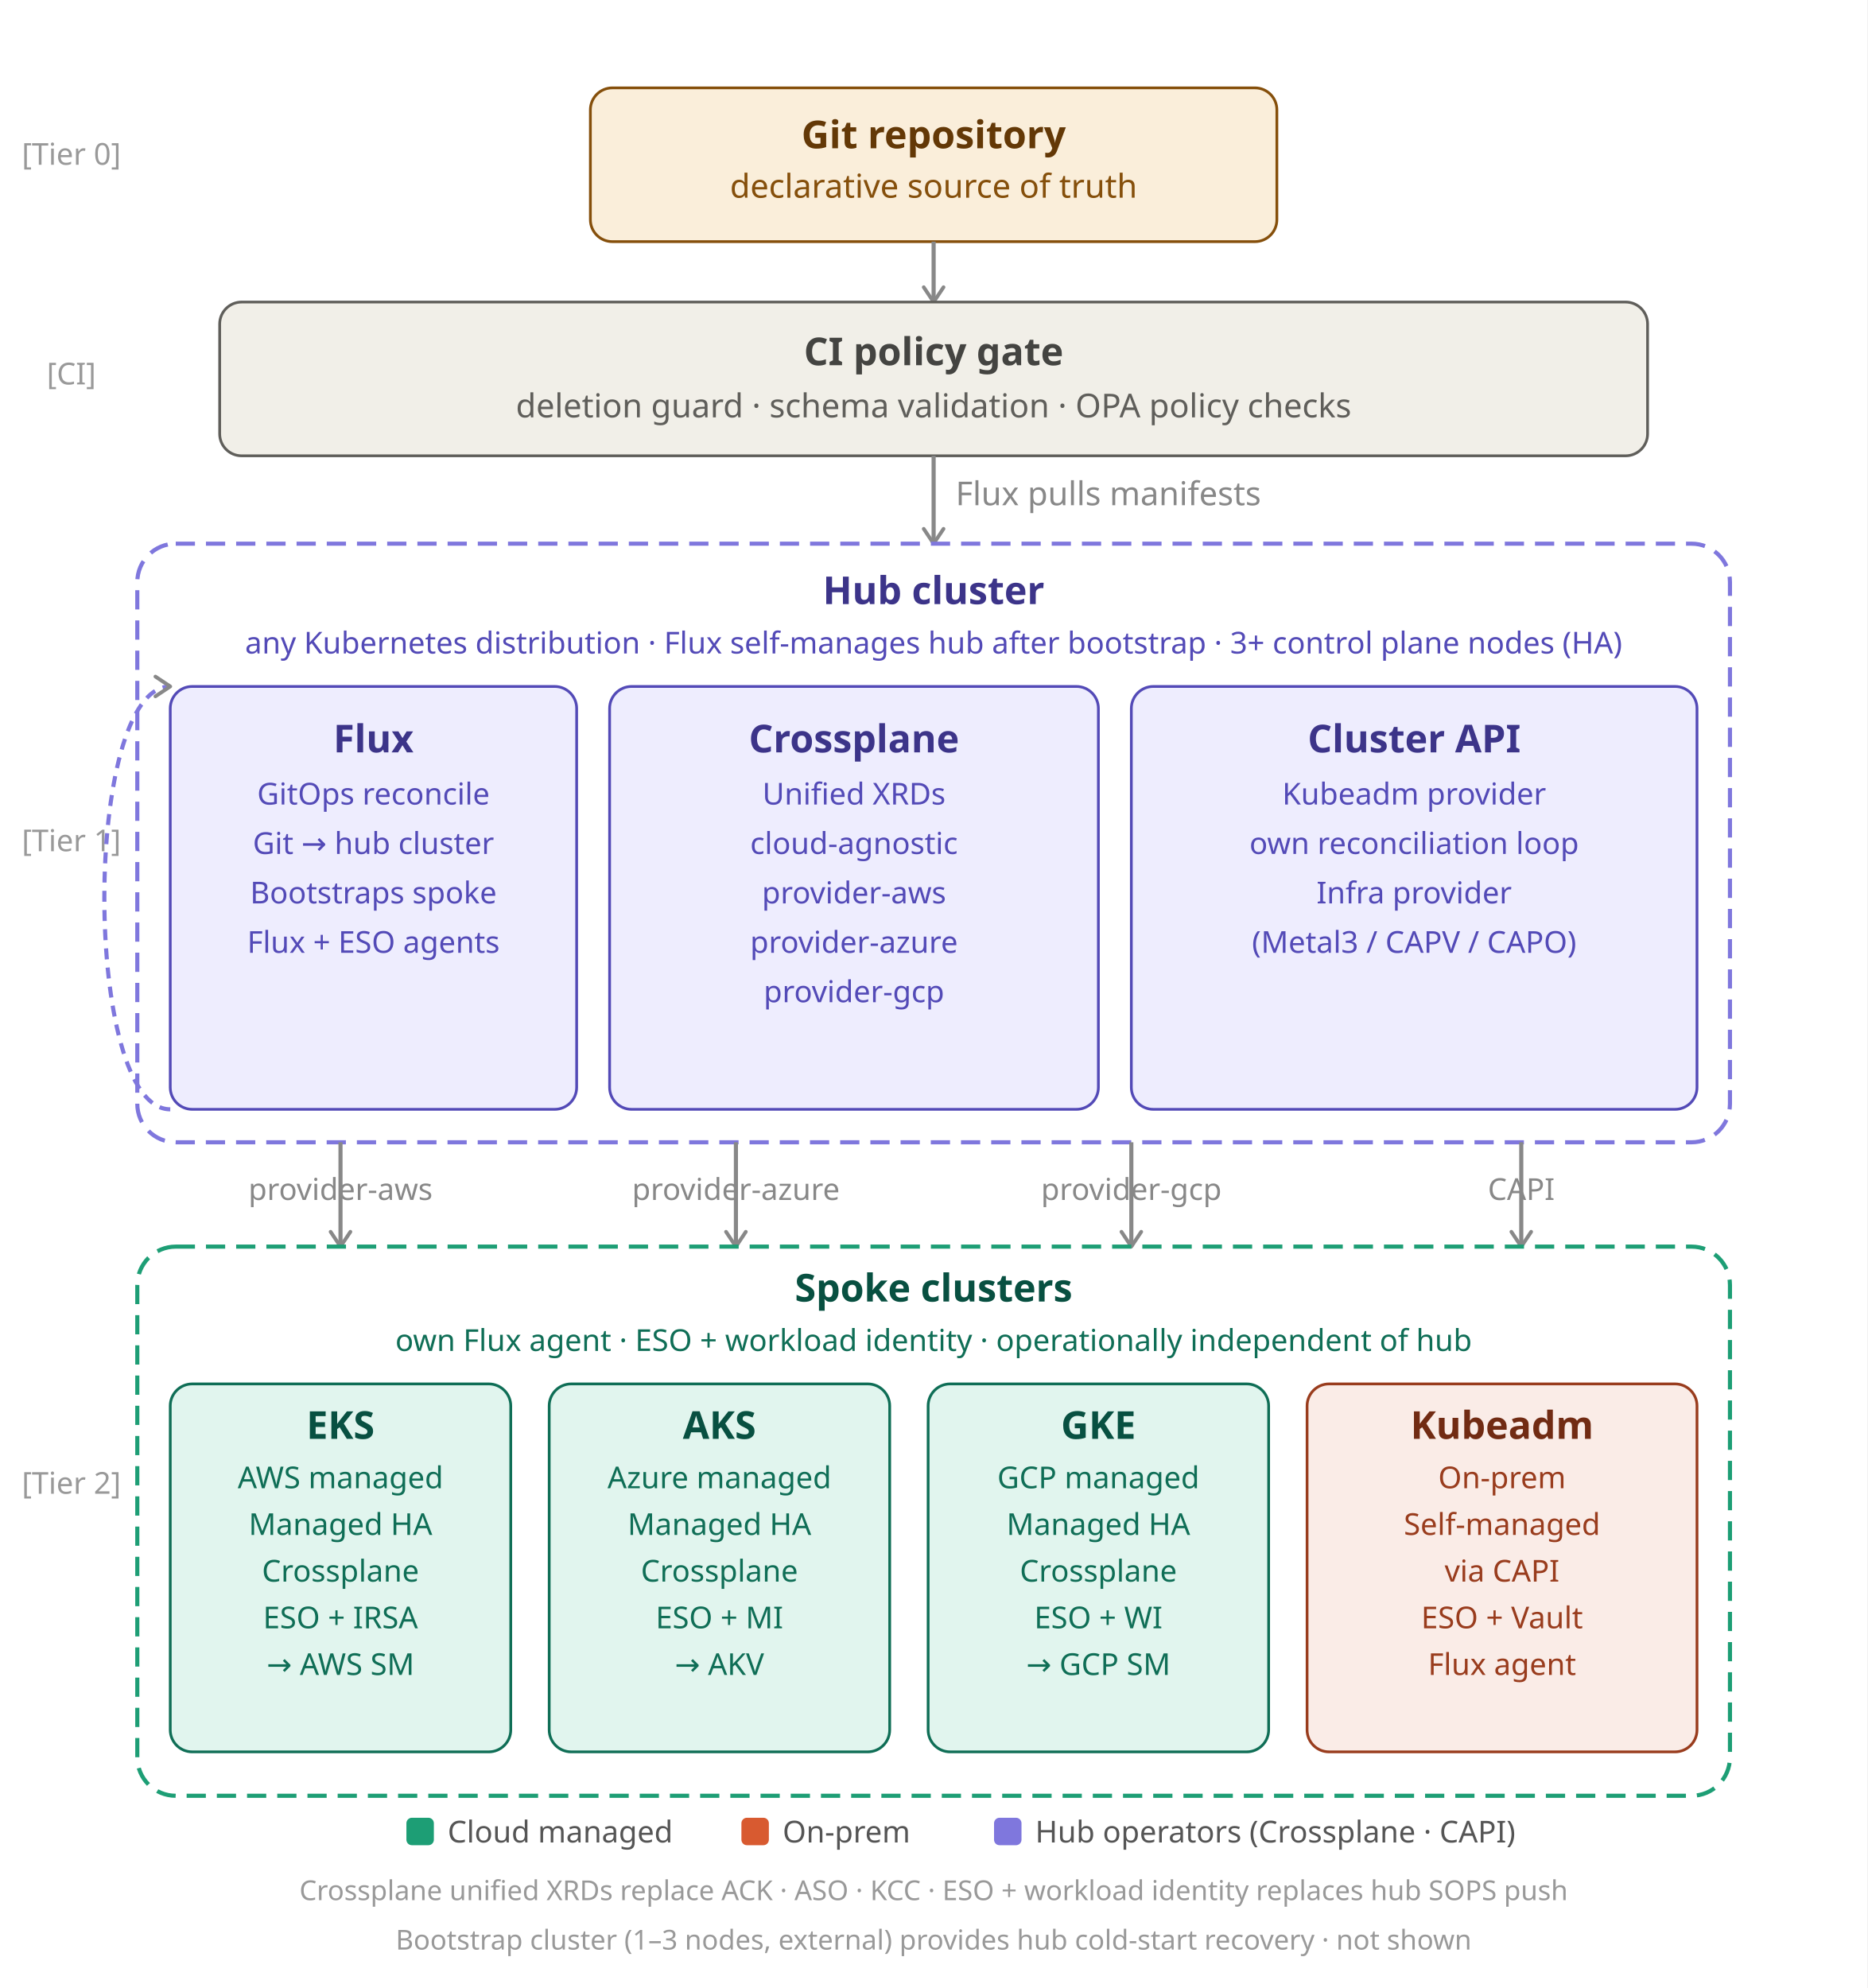
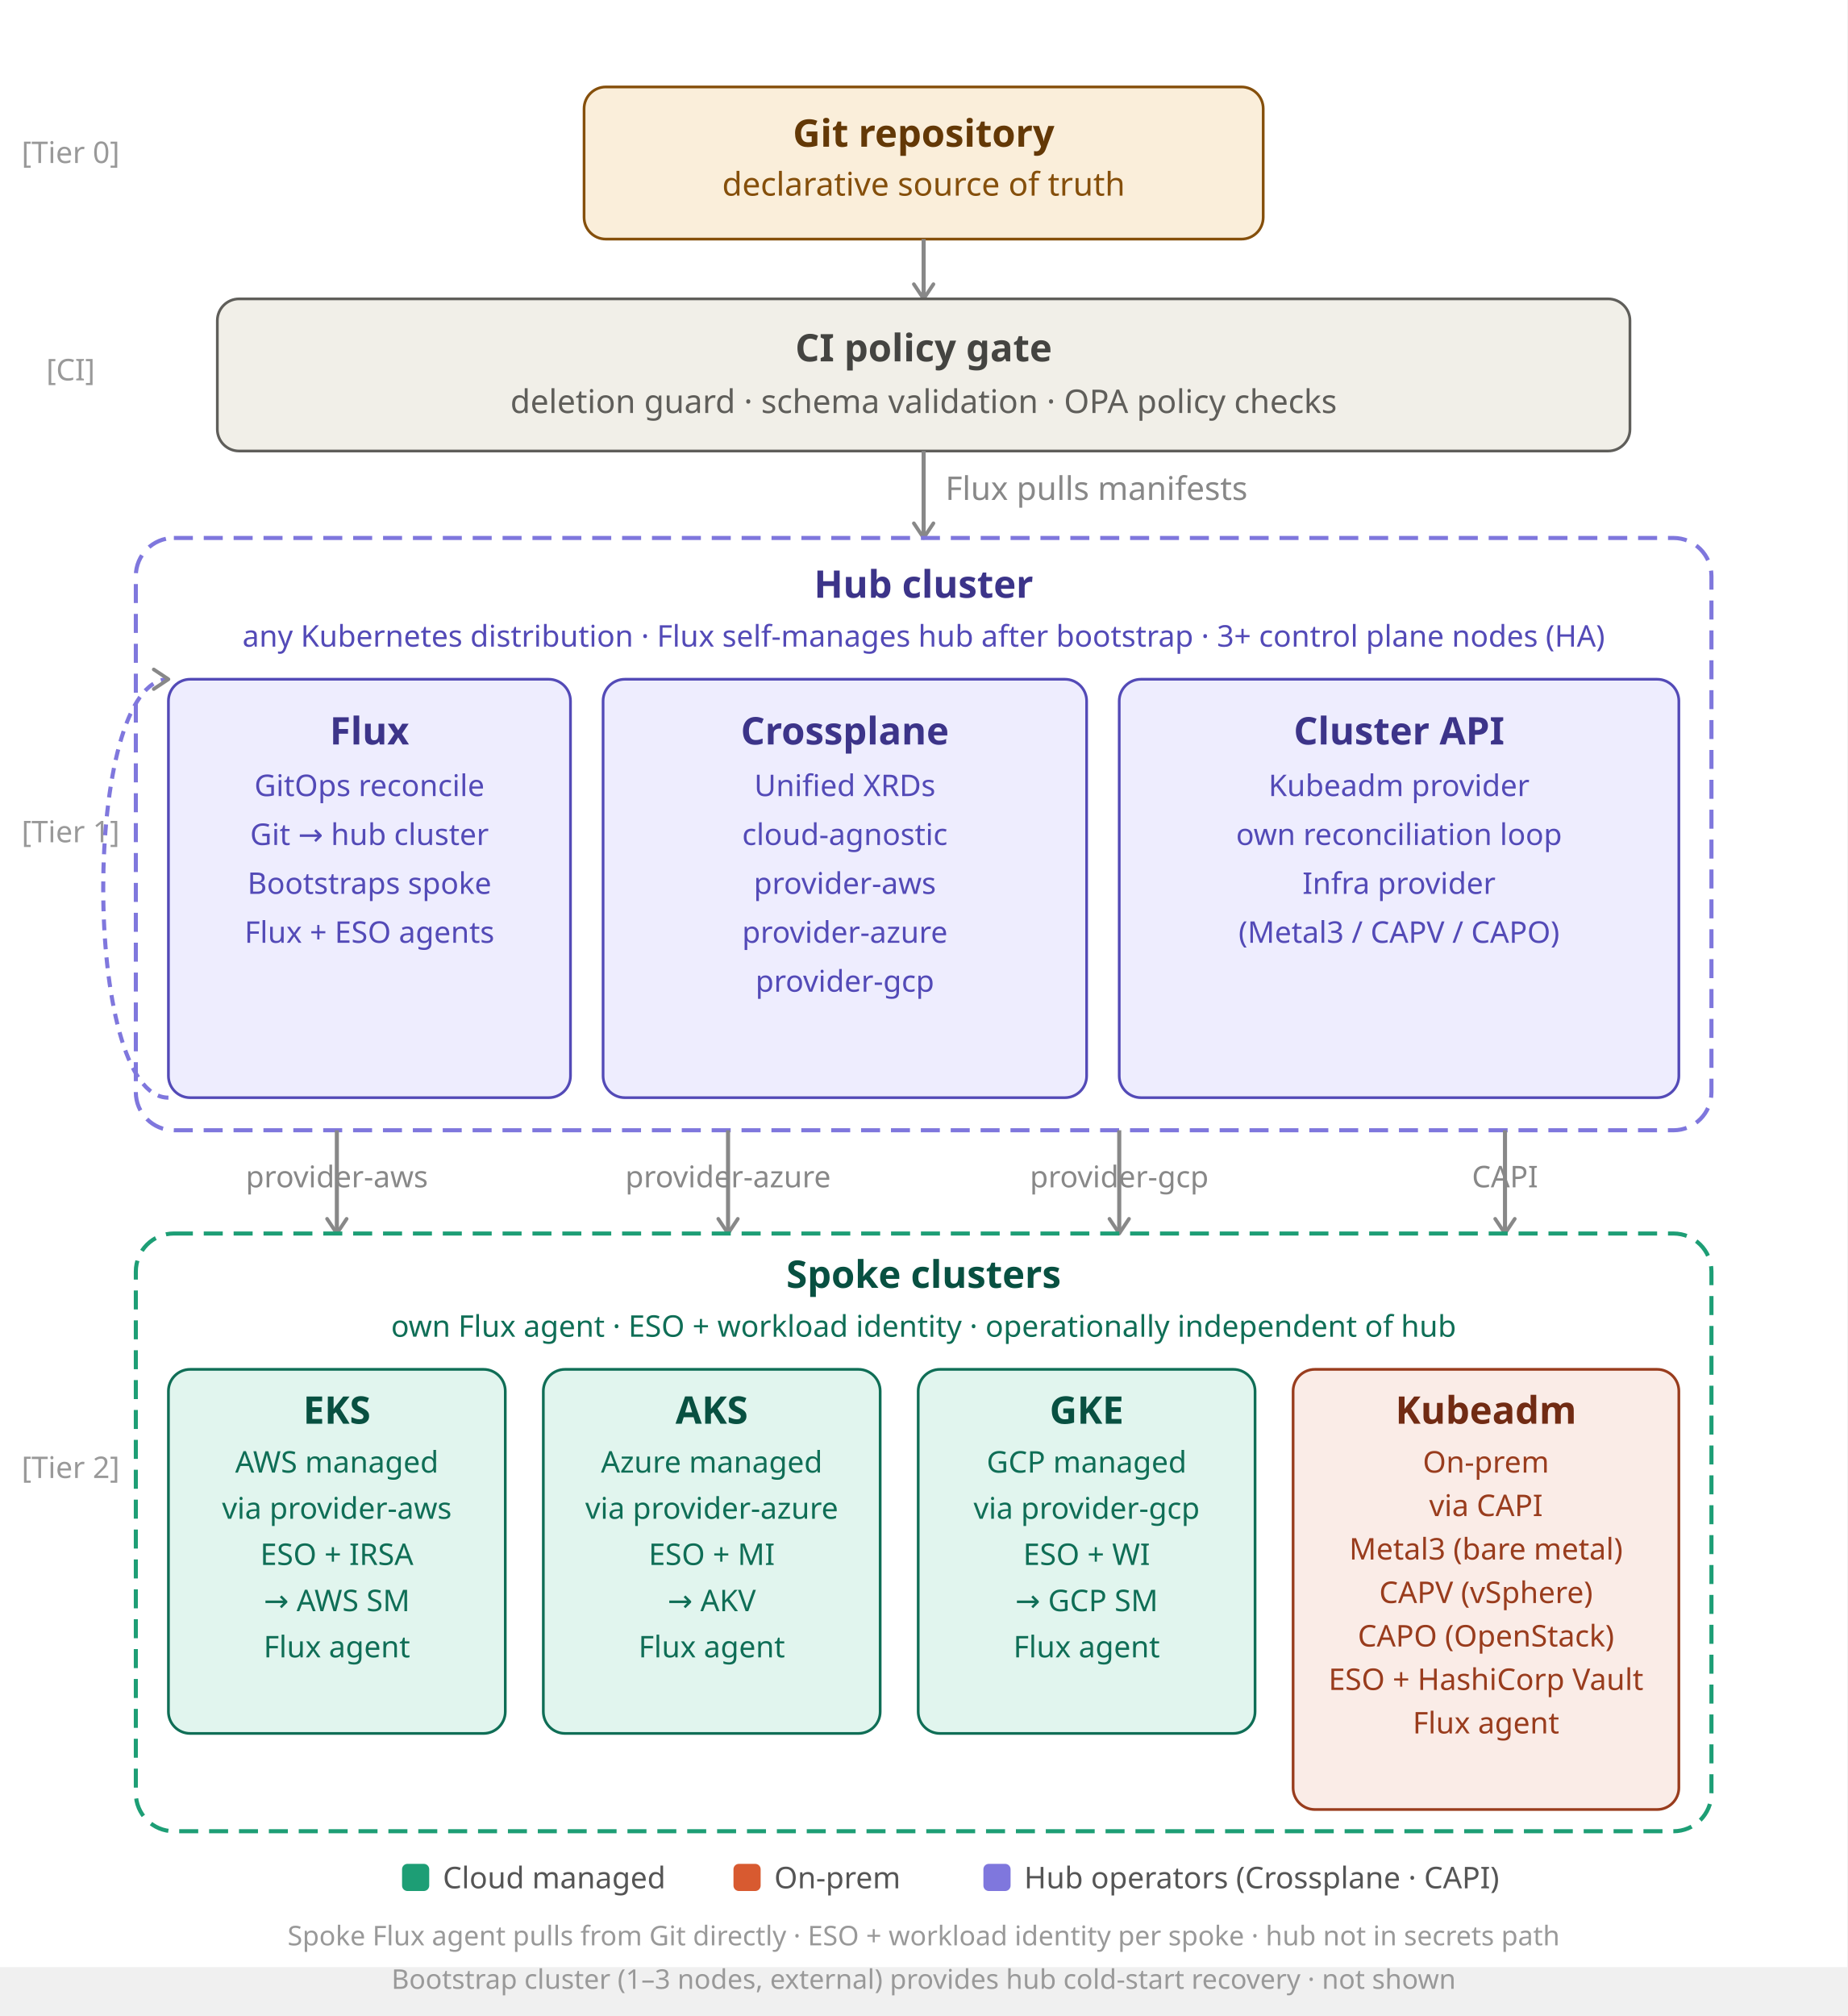
- <svg xmlns="http://www.w3.org/2000/svg" width="680" height="724" viewBox="0 0 680 724">
+ <svg xmlns="http://www.w3.org/2000/svg" width="680" height="742" viewBox="0 0 680 742">
  <defs>
    <marker id="arr" viewBox="0 0 10 10" refX="8" refY="5" markerWidth="6" markerHeight="6" orient="auto-start-reverse">
      <path d="M2 1L8 5L2 9" fill="none" stroke="#888888" stroke-width="1.5" stroke-linecap="round" stroke-linejoin="round" />
    </marker>
  </defs>
  <rect x="0" y="0" width="680" height="724" fill="#ffffff" />
  <text x="26" y="60" text-anchor="middle" font-family="sans-serif" font-size="11" fill="#999999">[Tier 0]</text>
  <text x="26" y="140" text-anchor="middle" font-family="sans-serif" font-size="11" fill="#999999">[CI]</text>
  <text x="26" y="310" text-anchor="middle" font-family="sans-serif" font-size="11" fill="#999999">[Tier 1]</text>
  <text x="26" y="544" text-anchor="middle" font-family="sans-serif" font-size="11" fill="#999999">[Tier 2]</text>
  <rect x="215" y="32" width="250" height="56" rx="8" fill="#FAEEDA" stroke="#854F0B" stroke-width="1" />
  <text x="340" y="54" text-anchor="middle" font-family="sans-serif" font-size="14" font-weight="bold" fill="#633806">Git repository</text>
  <text x="340" y="72" text-anchor="middle" font-family="sans-serif" font-size="12" fill="#854F0B">declarative source of truth</text>
  <line x1="340" y1="88" x2="340" y2="110" stroke="#888888" stroke-width="1.5" marker-end="url(#arr)" />
  <rect x="80" y="110" width="520" height="56" rx="8" fill="#F1EFE8" stroke="#5F5E5A" stroke-width="1" />
  <text x="340" y="133" text-anchor="middle" font-family="sans-serif" font-size="14" font-weight="bold" fill="#444441">CI policy gate</text>
  <text x="340" y="152" text-anchor="middle" font-family="sans-serif" font-size="12" fill="#5F5E5A">deletion guard · schema validation · OPA policy checks</text>
  <line x1="340" y1="166" x2="340" y2="198" stroke="#888888" stroke-width="1.5" marker-end="url(#arr)" />
  <text x="348" y="184" font-family="sans-serif" font-size="12" fill="#888888">Flux pulls manifests</text>
  <rect x="50" y="198" width="580" height="218" rx="14" fill="none" stroke="#7F77DD" stroke-width="1.5" stroke-dasharray="7 4" />
  <text x="340" y="220" text-anchor="middle" font-family="sans-serif" font-size="14" font-weight="bold" fill="#3C3489">Hub cluster</text>
  <text x="340" y="238" text-anchor="middle" font-family="sans-serif" font-size="11" fill="#534AB7">any Kubernetes distribution · Flux self-manages hub after bootstrap · 3+ control plane nodes (HA)</text>
  <rect x="62" y="250" width="148" height="154" rx="8" fill="#EEEDFE" stroke="#534AB7" stroke-width="1" />
  <text x="136" y="274" text-anchor="middle" font-family="sans-serif" font-size="14" font-weight="bold" fill="#3C3489">Flux</text>
  <text x="136" y="293" text-anchor="middle" font-family="sans-serif" font-size="11" fill="#534AB7">GitOps reconcile</text>
  <text x="136" y="311" text-anchor="middle" font-family="sans-serif" font-size="11" fill="#534AB7">Git → hub cluster</text>
  <text x="136" y="329" text-anchor="middle" font-family="sans-serif" font-size="11" fill="#534AB7">Bootstraps spoke</text>
  <text x="136" y="347" text-anchor="middle" font-family="sans-serif" font-size="11" fill="#534AB7">Flux + ESO agents</text>
  <path d="M62 404 C30 404 30 250 62 250" fill="none" stroke="#7F77DD" stroke-width="1.5" stroke-dasharray="4 3" marker-end="url(#arr)" />
  <rect x="222" y="250" width="178" height="154" rx="8" fill="#EEEDFE" stroke="#534AB7" stroke-width="1" />
  <text x="311" y="274" text-anchor="middle" font-family="sans-serif" font-size="14" font-weight="bold" fill="#3C3489">Crossplane</text>
  <text x="311" y="293" text-anchor="middle" font-family="sans-serif" font-size="11" fill="#534AB7">Unified XRDs</text>
  <text x="311" y="311" text-anchor="middle" font-family="sans-serif" font-size="11" fill="#534AB7">cloud-agnostic</text>
  <text x="311" y="329" text-anchor="middle" font-family="sans-serif" font-size="11" fill="#534AB7">provider-aws</text>
  <text x="311" y="347" text-anchor="middle" font-family="sans-serif" font-size="11" fill="#534AB7">provider-azure</text>
  <text x="311" y="365" text-anchor="middle" font-family="sans-serif" font-size="11" fill="#534AB7">provider-gcp</text>
  <rect x="412" y="250" width="206" height="154" rx="8" fill="#EEEDFE" stroke="#534AB7" stroke-width="1" />
  <text x="515" y="274" text-anchor="middle" font-family="sans-serif" font-size="14" font-weight="bold" fill="#3C3489">Cluster API</text>
  <text x="515" y="293" text-anchor="middle" font-family="sans-serif" font-size="11" fill="#534AB7">Kubeadm provider</text>
  <text x="515" y="311" text-anchor="middle" font-family="sans-serif" font-size="11" fill="#534AB7">own reconciliation loop</text>
  <text x="515" y="329" text-anchor="middle" font-family="sans-serif" font-size="11" fill="#534AB7">Infra provider</text>
  <text x="515" y="347" text-anchor="middle" font-family="sans-serif" font-size="11" fill="#534AB7">(Metal3 / CAPV / CAPO)</text>
  <line x1="124" y1="416" x2="124" y2="454" stroke="#888888" stroke-width="1.5" marker-end="url(#arr)" />
  <text x="124" y="437" text-anchor="middle" font-family="sans-serif" font-size="11" fill="#888888">provider-aws</text>
  <line x1="268" y1="416" x2="268" y2="454" stroke="#888888" stroke-width="1.5" marker-end="url(#arr)" />
  <text x="268" y="437" text-anchor="middle" font-family="sans-serif" font-size="11" fill="#888888">provider-azure</text>
  <line x1="412" y1="416" x2="412" y2="454" stroke="#888888" stroke-width="1.5" marker-end="url(#arr)" />
  <text x="412" y="437" text-anchor="middle" font-family="sans-serif" font-size="11" fill="#888888">provider-gcp</text>
  <line x1="554" y1="416" x2="554" y2="454" stroke="#888888" stroke-width="1.5" marker-end="url(#arr)" />
  <text x="554" y="437" text-anchor="middle" font-family="sans-serif" font-size="11" fill="#888888">CAPI</text>
-   <rect x="50" y="454" width="580" height="200" rx="14" fill="none" stroke="#1D9E75" stroke-width="1.5" stroke-dasharray="7 4" />
+   <rect x="50" y="454" width="580" height="220" rx="14" fill="none" stroke="#1D9E75" stroke-width="1.5" stroke-dasharray="7 4" />
  <text x="340" y="474" text-anchor="middle" font-family="sans-serif" font-size="14" font-weight="bold" fill="#085041">Spoke clusters</text>
  <text x="340" y="492" text-anchor="middle" font-family="sans-serif" font-size="11" fill="#0F6E56">own Flux agent · ESO + workload identity · operationally independent of hub</text>
  <rect x="62" y="504" width="124" height="134" rx="8" fill="#E1F5EE" stroke="#0F6E56" stroke-width="1" />
  <text x="124" y="524" text-anchor="middle" font-family="sans-serif" font-size="14" font-weight="bold" fill="#085041">EKS</text>
  <text x="124" y="542" text-anchor="middle" font-family="sans-serif" font-size="11" fill="#0F6E56">AWS managed</text>
-   <text x="124" y="559" text-anchor="middle" font-family="sans-serif" font-size="11" fill="#0F6E56">Managed HA</text>
-   <text x="124" y="576" text-anchor="middle" font-family="sans-serif" font-size="11" fill="#0F6E56">Crossplane</text>
-   <text x="124" y="593" text-anchor="middle" font-family="sans-serif" font-size="11" fill="#0F6E56">ESO + IRSA</text>
-   <text x="124" y="610" text-anchor="middle" font-family="sans-serif" font-size="11" fill="#0F6E56">→ AWS SM</text>
+   <text x="124" y="559" text-anchor="middle" font-family="sans-serif" font-size="11" fill="#0F6E56">via provider-aws</text>
+   <text x="124" y="576" text-anchor="middle" font-family="sans-serif" font-size="11" fill="#0F6E56">ESO + IRSA</text>
+   <text x="124" y="593" text-anchor="middle" font-family="sans-serif" font-size="11" fill="#0F6E56">→ AWS SM</text>
+   <text x="124" y="610" text-anchor="middle" font-family="sans-serif" font-size="11" fill="#0F6E56">Flux agent</text>
  <rect x="200" y="504" width="124" height="134" rx="8" fill="#E1F5EE" stroke="#0F6E56" stroke-width="1" />
  <text x="262" y="524" text-anchor="middle" font-family="sans-serif" font-size="14" font-weight="bold" fill="#085041">AKS</text>
  <text x="262" y="542" text-anchor="middle" font-family="sans-serif" font-size="11" fill="#0F6E56">Azure managed</text>
-   <text x="262" y="559" text-anchor="middle" font-family="sans-serif" font-size="11" fill="#0F6E56">Managed HA</text>
-   <text x="262" y="576" text-anchor="middle" font-family="sans-serif" font-size="11" fill="#0F6E56">Crossplane</text>
-   <text x="262" y="593" text-anchor="middle" font-family="sans-serif" font-size="11" fill="#0F6E56">ESO + MI</text>
-   <text x="262" y="610" text-anchor="middle" font-family="sans-serif" font-size="11" fill="#0F6E56">→ AKV</text>
+   <text x="262" y="559" text-anchor="middle" font-family="sans-serif" font-size="11" fill="#0F6E56">via provider-azure</text>
+   <text x="262" y="576" text-anchor="middle" font-family="sans-serif" font-size="11" fill="#0F6E56">ESO + MI</text>
+   <text x="262" y="593" text-anchor="middle" font-family="sans-serif" font-size="11" fill="#0F6E56">→ AKV</text>
+   <text x="262" y="610" text-anchor="middle" font-family="sans-serif" font-size="11" fill="#0F6E56">Flux agent</text>
  <rect x="338" y="504" width="124" height="134" rx="8" fill="#E1F5EE" stroke="#0F6E56" stroke-width="1" />
  <text x="400" y="524" text-anchor="middle" font-family="sans-serif" font-size="14" font-weight="bold" fill="#085041">GKE</text>
  <text x="400" y="542" text-anchor="middle" font-family="sans-serif" font-size="11" fill="#0F6E56">GCP managed</text>
-   <text x="400" y="559" text-anchor="middle" font-family="sans-serif" font-size="11" fill="#0F6E56">Managed HA</text>
-   <text x="400" y="576" text-anchor="middle" font-family="sans-serif" font-size="11" fill="#0F6E56">Crossplane</text>
-   <text x="400" y="593" text-anchor="middle" font-family="sans-serif" font-size="11" fill="#0F6E56">ESO + WI</text>
-   <text x="400" y="610" text-anchor="middle" font-family="sans-serif" font-size="11" fill="#0F6E56">→ GCP SM</text>
-   <rect x="476" y="504" width="142" height="134" rx="8" fill="#FAECE7" stroke="#993C1D" stroke-width="1" />
+   <text x="400" y="559" text-anchor="middle" font-family="sans-serif" font-size="11" fill="#0F6E56">via provider-gcp</text>
+   <text x="400" y="576" text-anchor="middle" font-family="sans-serif" font-size="11" fill="#0F6E56">ESO + WI</text>
+   <text x="400" y="593" text-anchor="middle" font-family="sans-serif" font-size="11" fill="#0F6E56">→ GCP SM</text>
+   <text x="400" y="610" text-anchor="middle" font-family="sans-serif" font-size="11" fill="#0F6E56">Flux agent</text>
+   <rect x="476" y="504" width="142" height="162" rx="8" fill="#FAECE7" stroke="#993C1D" stroke-width="1" />
  <text x="547" y="524" text-anchor="middle" font-family="sans-serif" font-size="14" font-weight="bold" fill="#712B13">Kubeadm</text>
  <text x="547" y="542" text-anchor="middle" font-family="sans-serif" font-size="11" fill="#993C1D">On-prem</text>
-   <text x="547" y="559" text-anchor="middle" font-family="sans-serif" font-size="11" fill="#993C1D">Self-managed</text>
-   <text x="547" y="576" text-anchor="middle" font-family="sans-serif" font-size="11" fill="#993C1D">via CAPI</text>
-   <text x="547" y="593" text-anchor="middle" font-family="sans-serif" font-size="11" fill="#993C1D">ESO + Vault</text>
-   <text x="547" y="610" text-anchor="middle" font-family="sans-serif" font-size="11" fill="#993C1D">Flux agent</text>
-   <rect x="148" y="662" width="10" height="10" rx="2" fill="#1D9E75" />
-   <text x="163" y="671" font-family="sans-serif" font-size="11" fill="#555555">Cloud managed</text>
-   <rect x="270" y="662" width="10" height="10" rx="2" fill="#D85A30" />
-   <text x="285" y="671" font-family="sans-serif" font-size="11" fill="#555555">On-prem</text>
-   <rect x="362" y="662" width="10" height="10" rx="2" fill="#7F77DD" />
-   <text x="377" y="671" font-family="sans-serif" font-size="11" fill="#555555">Hub operators (Crossplane · CAPI)</text>
-   <text x="340" y="692" text-anchor="middle" font-family="sans-serif" font-size="10" fill="#999999">Crossplane unified XRDs replace ACK · ASO · KCC · ESO + workload identity replaces hub SOPS push</text>
-   <text x="340" y="710" text-anchor="middle" font-family="sans-serif" font-size="10" fill="#999999">Bootstrap cluster (1–3 nodes, external) provides hub cold-start recovery · not shown</text>
+   <text x="547" y="558" text-anchor="middle" font-family="sans-serif" font-size="11" fill="#993C1D">via CAPI</text>
+   <text x="547" y="574" text-anchor="middle" font-family="sans-serif" font-size="11" fill="#993C1D">Metal3 (bare metal)</text>
+   <text x="547" y="590" text-anchor="middle" font-family="sans-serif" font-size="11" fill="#993C1D">CAPV (vSphere)</text>
+   <text x="547" y="606" text-anchor="middle" font-family="sans-serif" font-size="11" fill="#993C1D">CAPO (OpenStack)</text>
+   <text x="547" y="622" text-anchor="middle" font-family="sans-serif" font-size="11" fill="#993C1D">ESO + HashiCorp Vault</text>
+   <text x="547" y="638" text-anchor="middle" font-family="sans-serif" font-size="11" fill="#993C1D">Flux agent</text>
+   <rect x="148" y="686" width="10" height="10" rx="2" fill="#1D9E75" />
+   <text x="163" y="695" font-family="sans-serif" font-size="11" fill="#555555">Cloud managed</text>
+   <rect x="270" y="686" width="10" height="10" rx="2" fill="#D85A30" />
+   <text x="285" y="695" font-family="sans-serif" font-size="11" fill="#555555">On-prem</text>
+   <rect x="362" y="686" width="10" height="10" rx="2" fill="#7F77DD" />
+   <text x="377" y="695" font-family="sans-serif" font-size="11" fill="#555555">Hub operators (Crossplane · CAPI)</text>
+   <text x="340" y="716" text-anchor="middle" font-family="sans-serif" font-size="10" fill="#999999">Spoke Flux agent pulls from Git directly · ESO + workload identity per spoke · hub not in secrets path</text>
+   <text x="340" y="732" text-anchor="middle" font-family="sans-serif" font-size="10" fill="#999999">Bootstrap cluster (1–3 nodes, external) provides hub cold-start recovery · not shown</text>
</svg>
